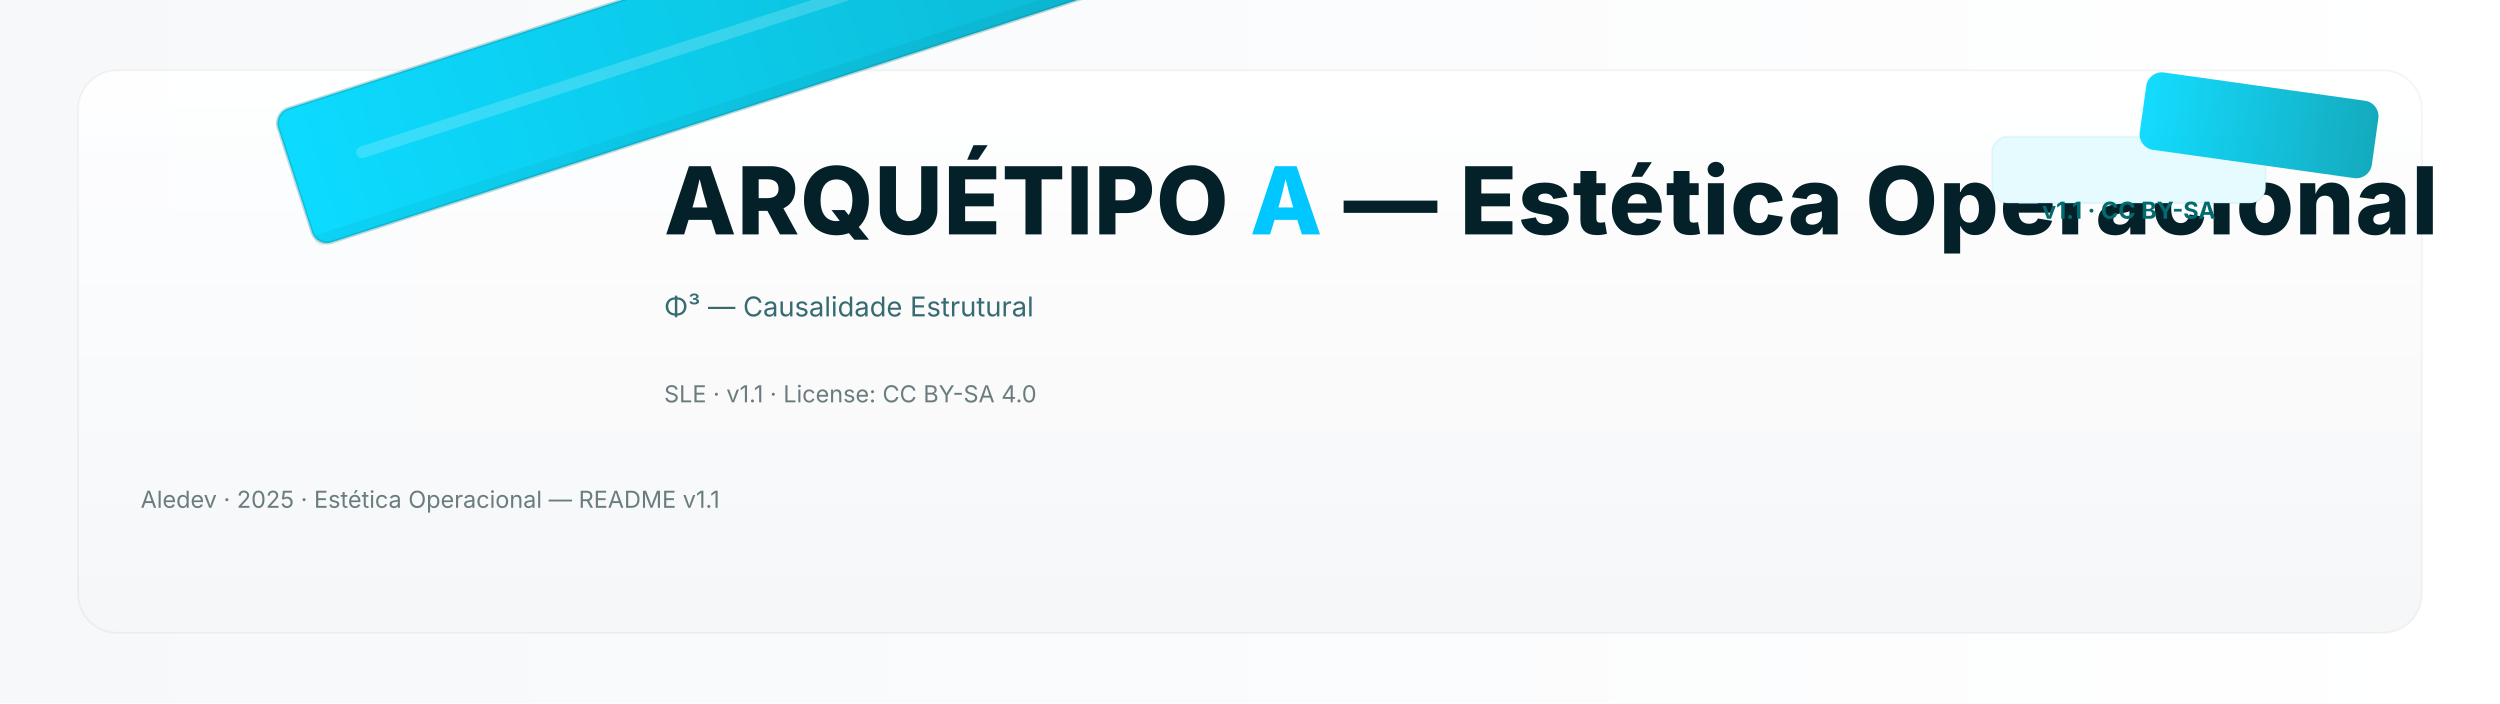
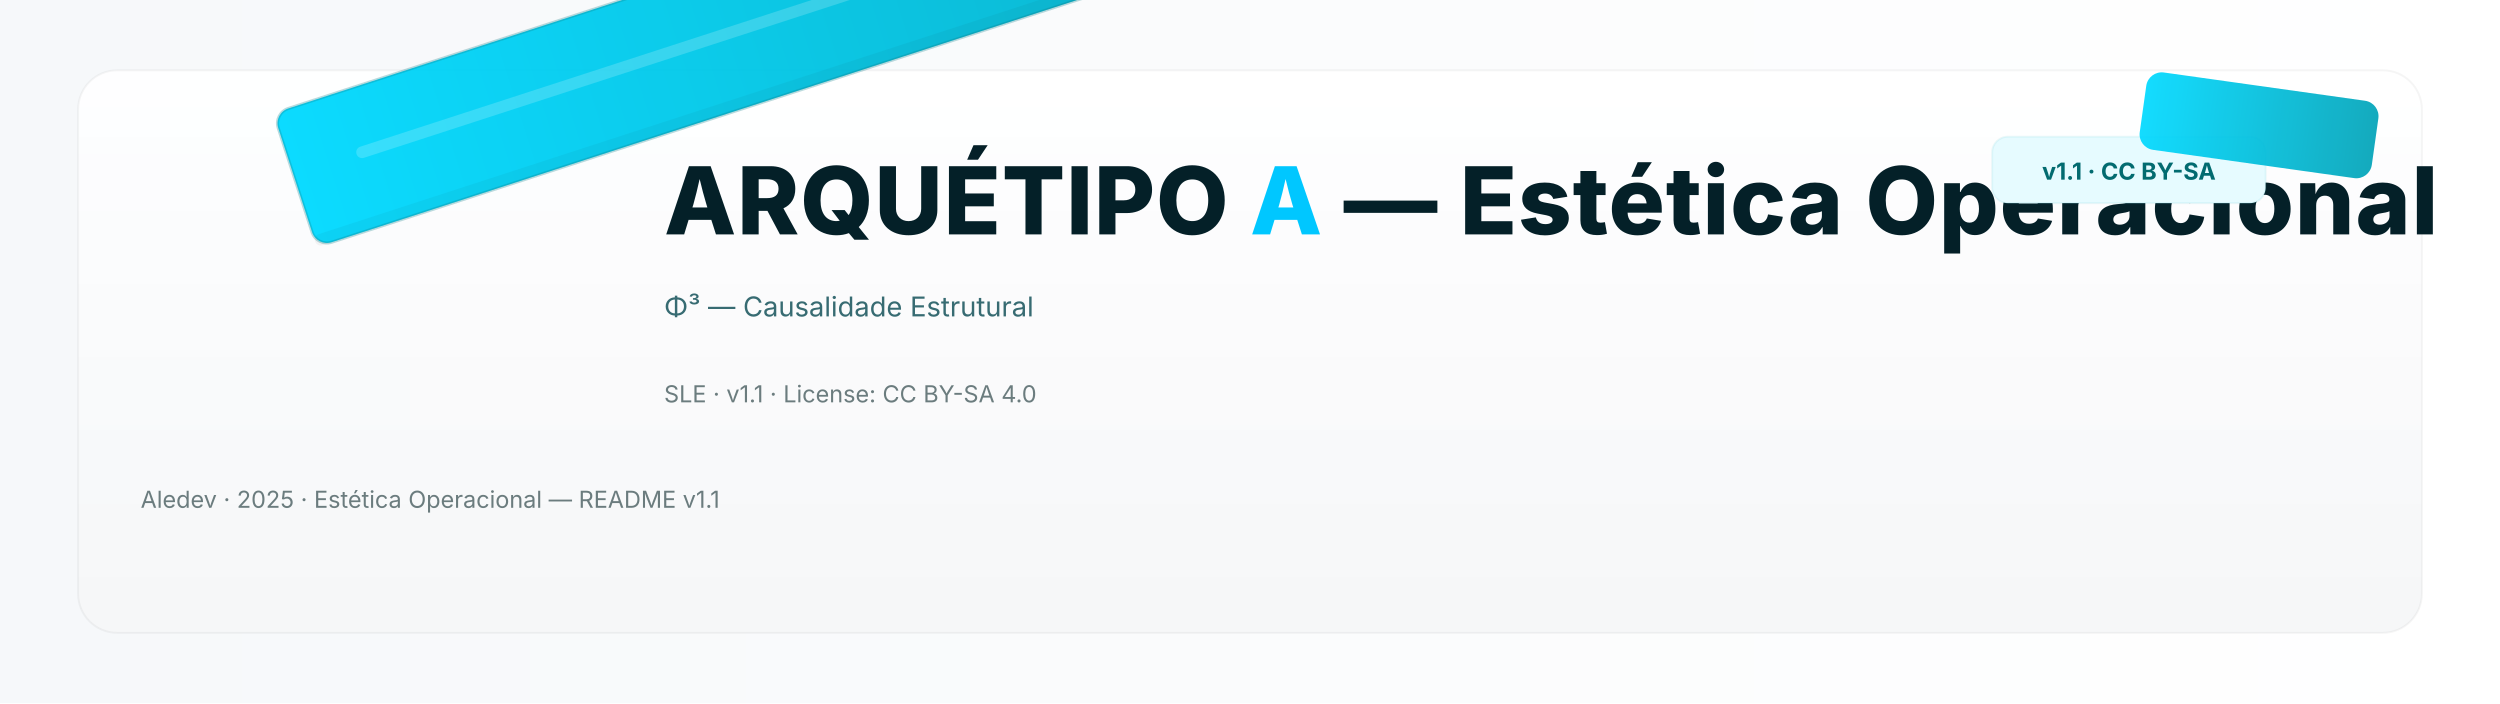
<svg xmlns="http://www.w3.org/2000/svg" width="1280" height="360" viewBox="0 0 1280 360" role="img" aria-label="ARQUÉTIPO A — Estética Operacional. Φ³ — Causalidade Estrutural">
  <defs>
    <linearGradient id="bgGrad" x1="0" x2="1">
      <stop offset="0%" stop-color="#f6f8fa" />
      <stop offset="100%" stop-color="#ffffff" />
    </linearGradient>
    <linearGradient id="bladeGrad" x1="0" x2="1">
      <stop offset="0%" stop-color="#00d9ff" />
      <stop offset="100%" stop-color="#00a3b8" />
    </linearGradient>
    <linearGradient id="panelLight" x1="0" x2="0" y1="0" y2="1">
      <stop offset="0%" stop-color="rgba(255,255,255,0.92)" />
      <stop offset="100%" stop-color="rgba(245,246,247,0.95)" />
    </linearGradient>
    <style type="text/css">
      .panel { rx: 18; }
      .title { font-family: Inter, "Segoe UI", system-ui, -apple-system, "Helvetica Neue", Arial; font-weight:800; font-size:48px; fill:#042028; letter-spacing:0.5px; }
      .subtitle { font-family: Inter, "Segoe UI", system-ui; font-size:14px; fill:#376b72; }
      .meta { font-family: Inter, "Segoe UI", system-ui; font-size:12px; fill:#6b7c7e; }
      .blade { opacity:0.95; }
      .accentBox { fill:#00b3c4; opacity:0.95; }
    </style>
  </defs>
  <rect x="0" y="0" width="1280" height="360" fill="url(#bgGrad)" />
  <g transform="translate(40,36)">
    <rect x="0" y="0" width="1200" height="288" rx="20" fill="url(#panelLight)" stroke="rgba(10,20,22,0.04)" stroke-width="1" />
    <rect x="0" y="0" width="1200" height="288" rx="20" fill="rgba(255,255,255,0.02)" />
  </g>
  <g transform="translate(140,58) rotate(-18 0 0)">
    <rect x="0" y="0" width="680" height="72" rx="8" fill="url(#bladeGrad)" class="blade" stroke="rgba(0,118,130,0.28)" stroke-width="1.6" />
    <rect x="34" y="30" width="612" height="6" rx="3" fill="rgba(255,255,255,0.18)" />
    <rect x="0" y="66" width="680" height="6" rx="3" fill="rgba(0,0,0,0.04)" />
  </g>
  <g transform="translate(340,120)">
    <text x="0" y="0" class="title">ARQUÉTIPO <tspan fill="#00c7ff">A</tspan> — Estética Operacional</text>
    <text x="0" y="42" class="subtitle">Φ³ — Causalidade Estrutural</text>
    <text x="0" y="86" class="meta">SLE · v1.1 · License: CC BY-SA 4.0</text>
  </g>
  <g transform="translate(1020,70)">
    <rect x="0" y="0" width="140" height="34" rx="8" fill="#e6fbff" stroke="rgba(0,163,184,0.08)" />
-     <text x="70" y="42" text-anchor="middle" font-family="Inter, system-ui, Arial" font-size="12" fill="#026b70" font-weight="700">v1.1 · CC BY-SA</text>
+     <text x="70" y="22" text-anchor="middle" font-family="Inter, system-ui, Arial" font-size="12" fill="#026b70" font-weight="700">v1.1 · CC BY-SA</text>
  </g>
  <g transform="translate(1100,36) rotate(8)">
    <rect x="0" y="0" width="120" height="40" rx="8" fill="url(#bladeGrad)" opacity="0.92" />
  </g>
  <g transform="translate(72,260)">
    <text x="0" y="0" class="meta">Aledev · 2025 · Estética Operacional — README v1.1</text>
  </g>
  <rect x="8" y="8" width="1264" height="344" fill="none" />
</svg>
